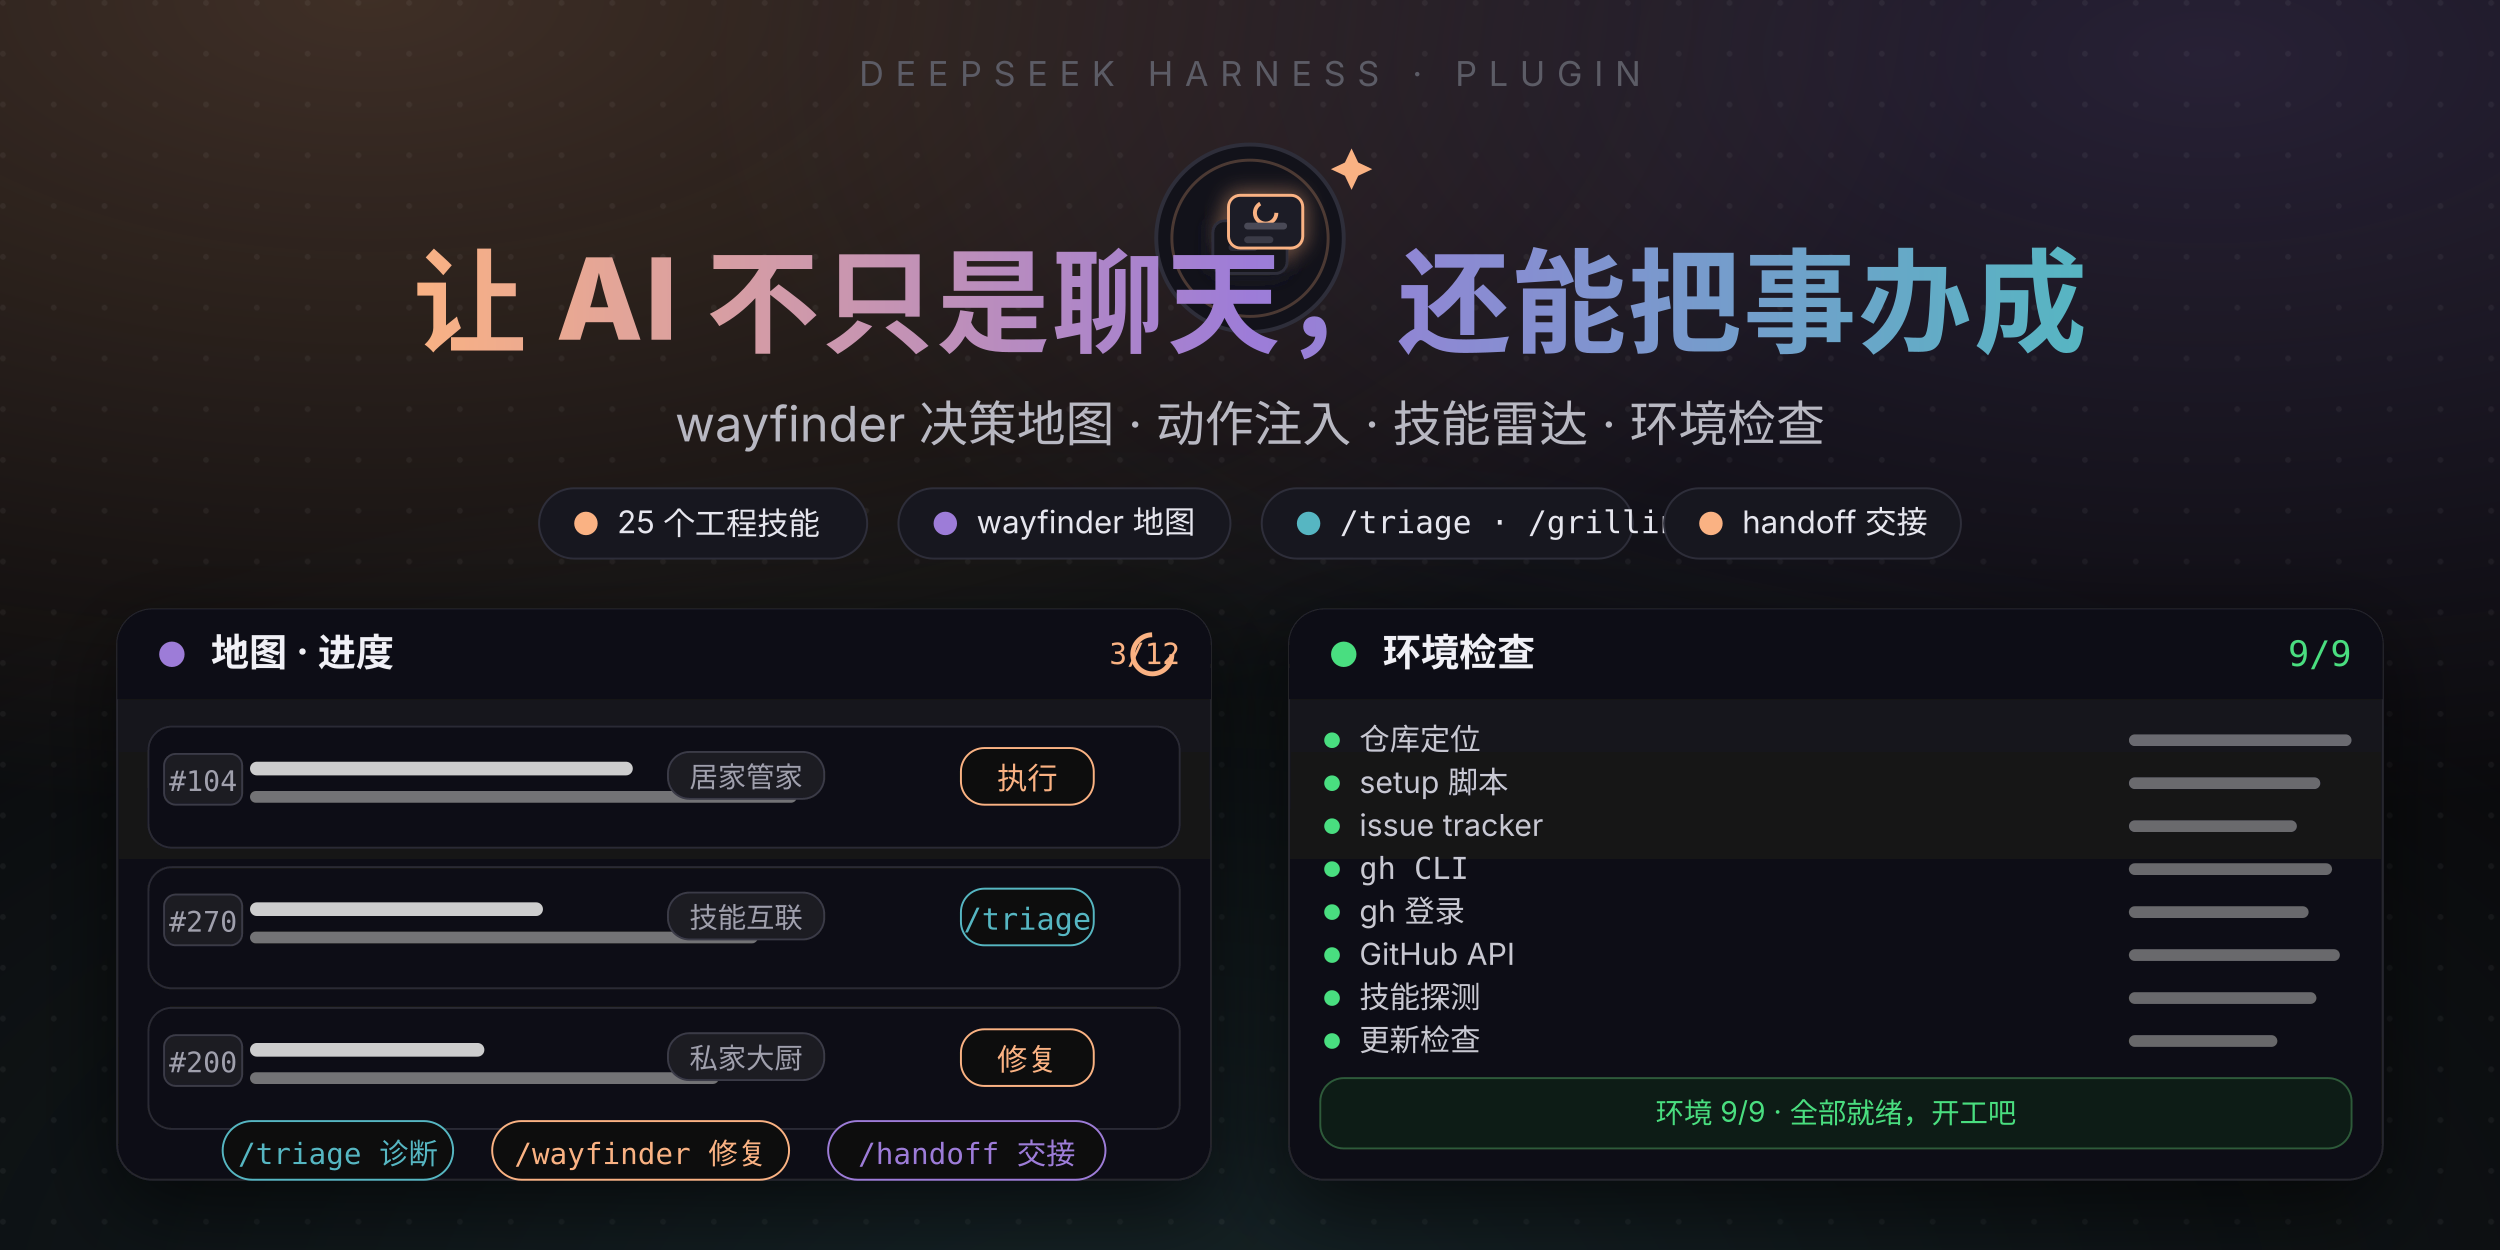
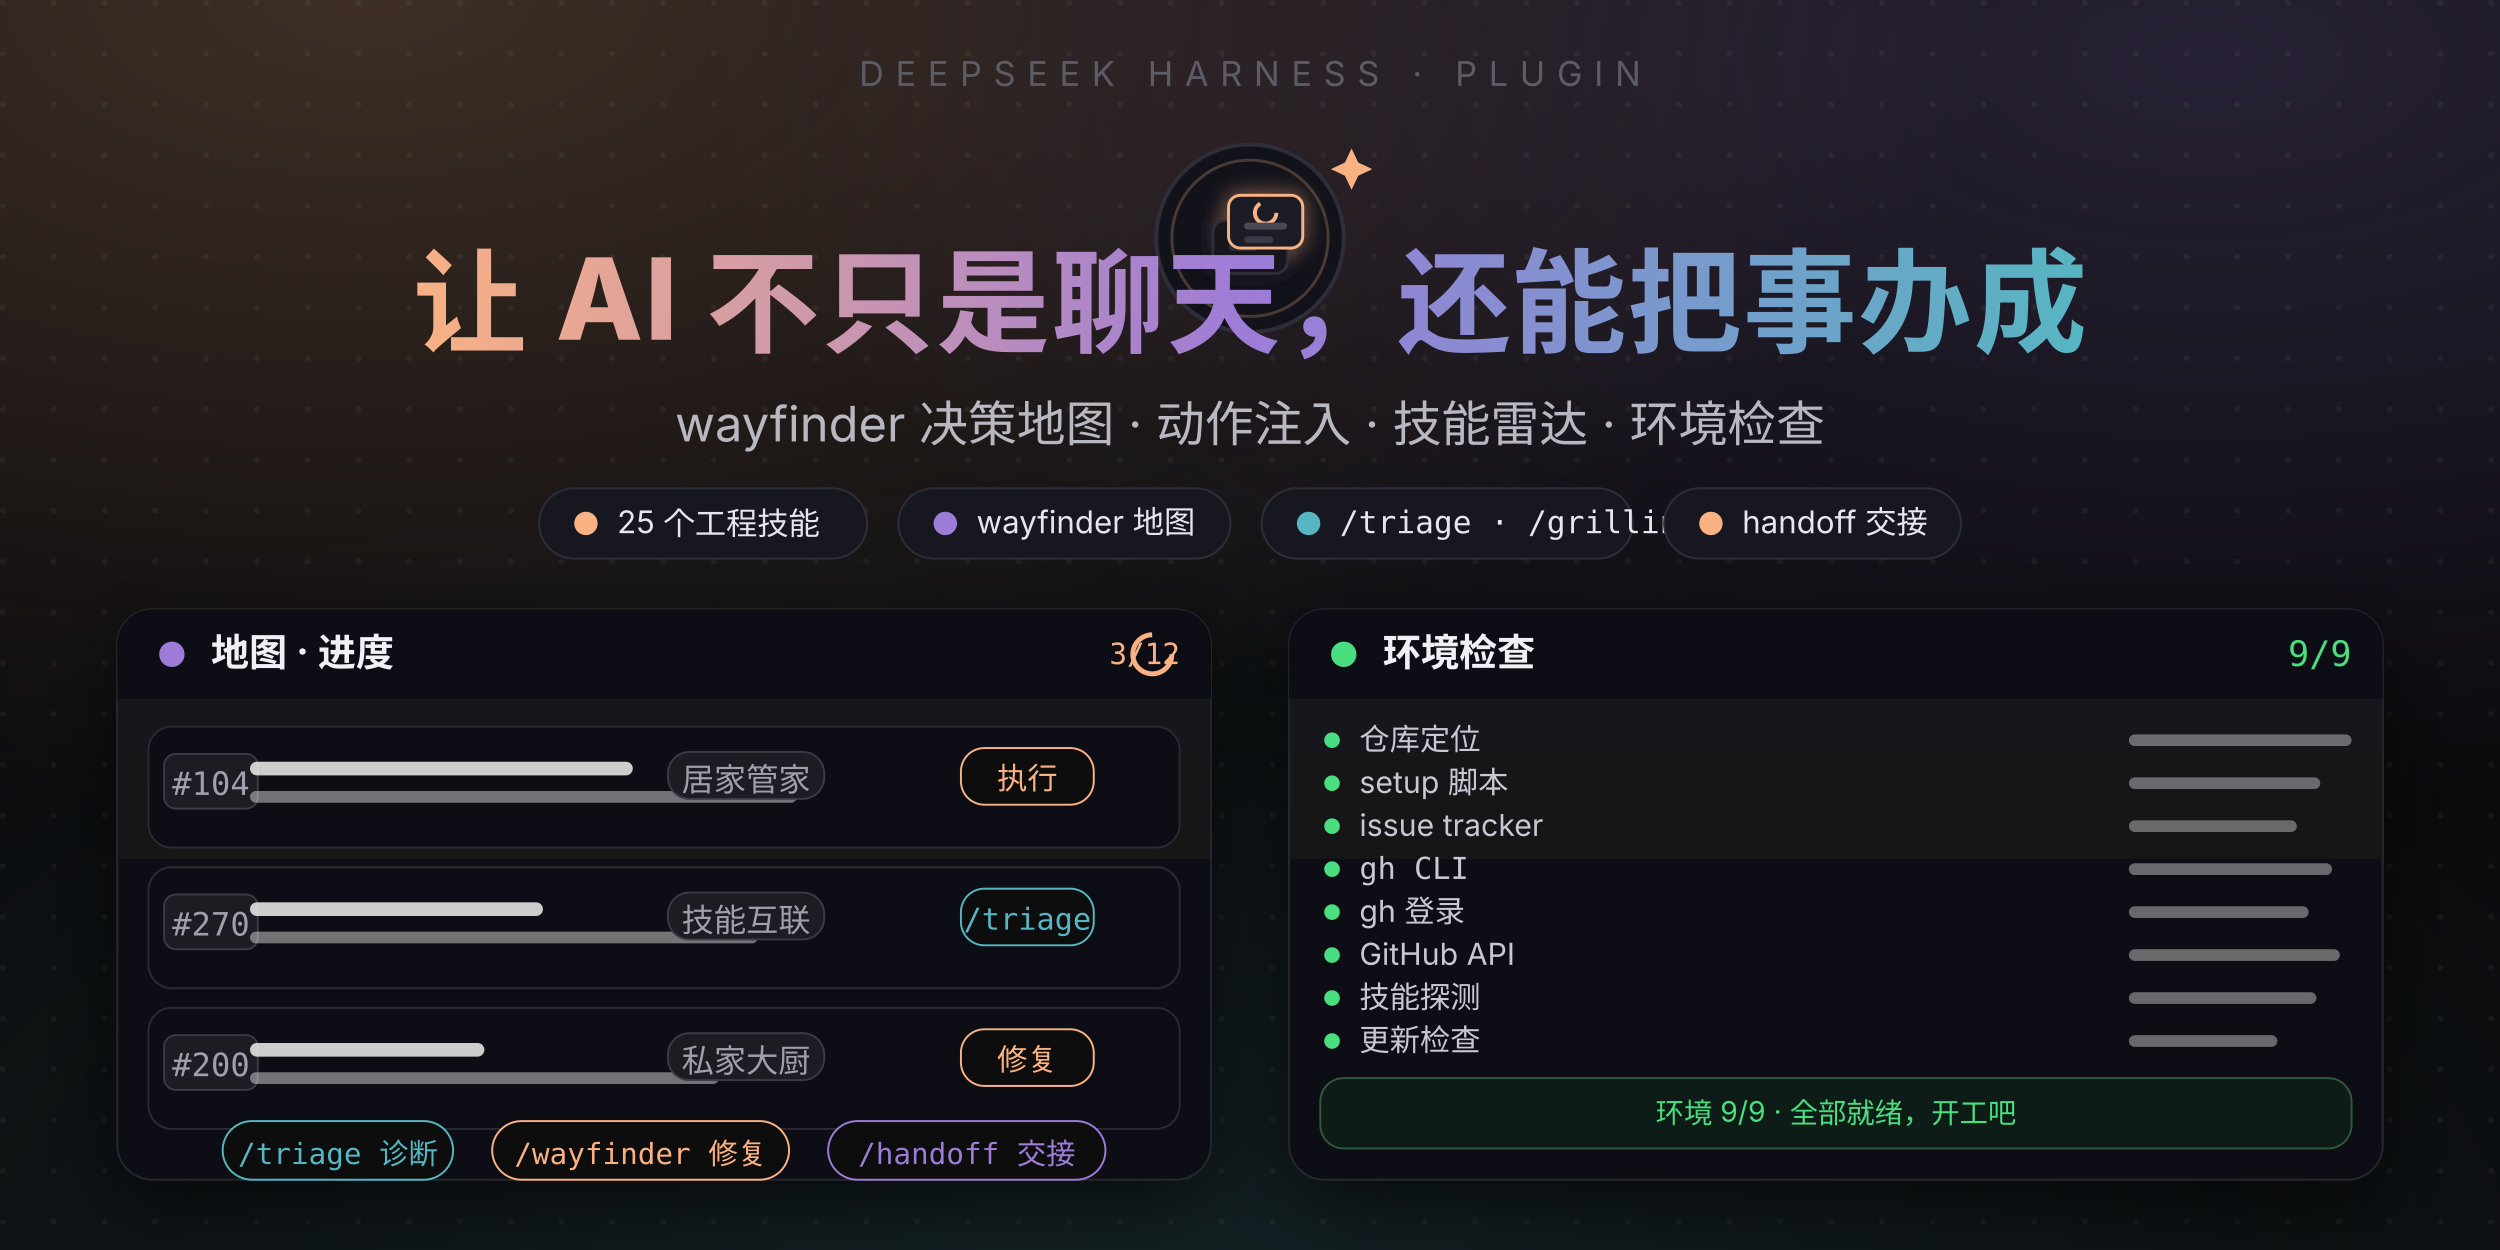
<svg xmlns="http://www.w3.org/2000/svg" width="1280" height="640" viewBox="0 0 1280 640">
  <defs>
    <radialGradient id="hO" cx="15%" cy="0%" r="65%">
      <stop offset="0%" stop-color="#FAB283" stop-opacity="0.22" />
      <stop offset="100%" stop-color="#FAB283" stop-opacity="0" />
    </radialGradient>
    <radialGradient id="hV" cx="88%" cy="5%" r="60%">
      <stop offset="0%" stop-color="#9D7CD8" stop-opacity="0.20" />
      <stop offset="100%" stop-color="#9D7CD8" stop-opacity="0" />
    </radialGradient>
    <radialGradient id="hT" cx="45%" cy="105%" r="70%">
      <stop offset="0%" stop-color="#56B6C2" stop-opacity="0.14" />
      <stop offset="100%" stop-color="#56B6C2" stop-opacity="0" />
    </radialGradient>
    <linearGradient id="tG" x1="0" y1="0" x2="1" y2="0">
      <stop offset="0%" stop-color="#FAB283" />
      <stop offset="50%" stop-color="#9D7CD8" />
      <stop offset="100%" stop-color="#56B6C2" />
    </linearGradient>
    <linearGradient id="cardG" x1="0" y1="0" x2="0" y2="1">
      <stop offset="0%" stop-color="#15151c" />
      <stop offset="100%" stop-color="#0d0d12" />
    </linearGradient>
    <filter id="glow" x="-30%" y="-30%" width="160%" height="160%">
      <feDropShadow dx="0" dy="14" stdDeviation="22" flood-color="#000" flood-opacity="0.6" />
    </filter>
    <filter id="logoGlow" x="-60%" y="-60%" width="220%" height="220%">
      <feGaussianBlur stdDeviation="5" result="b" />
      <feMerge>
        <feMergeNode in="b" />
        <feMergeNode in="SourceGraphic" />
      </feMerge>
    </filter>
    <pattern id="dots" width="26" height="26" patternUnits="userSpaceOnUse">
      <circle cx="1.5" cy="1.5" r="1.5" fill="#ffffff" opacity="0.05" />
    </pattern>
  </defs>
  <rect width="100%" height="100%" fill="#0a0a0c" />
  <rect width="100%" height="100%" fill="url(#hO)" />
  <rect width="100%" height="100%" fill="url(#hV)" />
  <rect width="100%" height="100%" fill="url(#hT)" />
  <rect width="100%" height="100%" fill="url(#dots)" />
  <text x="640" y="44" text-anchor="middle" font-family="-apple-system,Segoe UI,Microsoft YaHei,PingFang SC,sans-serif" font-size="17.5" letter-spacing="6" fill="#5c5c66">DEEPSEEK HARNESS · PLUGIN</text>
  <g transform="translate(572,54)">
    <circle cx="68" cy="68" r="48" fill="#12121a" stroke="#2e2e3a" stroke-width="2" />
    <circle cx="68" cy="68" r="40" fill="none" stroke="#FAB283" stroke-opacity="0.25" stroke-width="1.5" />
    <g filter="url(#logoGlow)">
      <rect x="49" y="59" width="38" height="27" rx="6" fill="#15151c" stroke="#2e2e3a" stroke-width="1.5" />
      <rect x="57" y="64" width="22" height="3.5" rx="1.75" fill="#3a3a46" />
      <rect x="57" y="71" width="15" height="3.5" rx="1.75" fill="#2a2a34" />
      <rect x="57" y="46" width="38" height="27" rx="6" fill="#1c1c26" stroke="#FAB283" stroke-width="1.5" />
      <circle cx="76" cy="55" r="5.5" fill="none" stroke="#FAB283" stroke-width="2" stroke-dasharray="23 12" />
      <rect x="65" y="60" width="22" height="3.5" rx="1.75" fill="#4a4a56" />
      <rect x="65" y="67" width="15" height="3.5" rx="1.75" fill="#3a3a46" />
    </g>
    <path d="M120 22l3.4 7.2 7.2 3.4-7.2 3.4-3.4 7.2-3.4-7.2-7.2-3.4 7.2-3.4z" fill="#FAB283" />
  </g>
  <text x="640" y="176" text-anchor="middle" font-family="-apple-system,Segoe UI,Microsoft YaHei,PingFang SC,sans-serif" font-size="58" font-weight="800" letter-spacing="1" fill="url(#tG)">让 AI 不只是聊天，还能把事办成</text>
  <text x="640" y="226" text-anchor="middle" font-family="-apple-system,Segoe UI,Microsoft YaHei,PingFang SC,sans-serif" font-size="25" fill="#b8b8c2">wayfinder 决策地图 · 动作注入 · 技能雷达 · 环境检查</text>
  <g>
    <rect x="276" y="250" width="168" height="36" rx="18" fill="#17171f" stroke="#2e2e3a" />
    <circle cx="300" cy="268" r="6" fill="#FAB283" />
    <text x="316" y="273" font-family="-apple-system,Segoe UI,Microsoft YaHei,PingFang SC,sans-serif" font-size="16" fill="#e6e6ee">25 个工程技能</text>
    <rect x="460" y="250" width="170" height="36" rx="18" fill="#17171f" stroke="#2e2e3a" />
    <circle cx="484" cy="268" r="6" fill="#9D7CD8" />
    <text x="500" y="273" font-family="-apple-system,Segoe UI,Microsoft YaHei,PingFang SC,sans-serif" font-size="16" fill="#e6e6ee">wayfinder 地图</text>
    <rect x="646" y="250" width="190" height="36" rx="18" fill="#17171f" stroke="#2e2e3a" />
    <circle cx="670" cy="268" r="6" fill="#56B6C2" />
-     <text x="686" y="273" font-family="ui-monospace,SFMono-Regular,Menlo,Consolas,monospace" font-size="16" fill="#e6e6ee">/triage · /grilling</text>
+     <text x="686" y="273" font-family="'JetBrains Mono',ui-monospace,SFMono-Regular,Menlo,Consolas,monospace" font-size="16" fill="#e6e6ee">/triage · /grilling</text>
    <rect x="852" y="250" width="152" height="36" rx="18" fill="#17171f" stroke="#2e2e3a" />
    <circle cx="876" cy="268" r="6" fill="#FAB283" />
    <text x="892" y="273" font-family="-apple-system,Segoe UI,Microsoft YaHei,PingFang SC,sans-serif" font-size="16" fill="#e6e6ee">handoff 交接</text>
  </g>
  <g filter="url(#glow)">
    <rect x="60" y="312" width="560" height="292" rx="18" fill="url(#cardG)" stroke="#26262f" />
    <rect x="60" y="312" width="560" height="46" rx="18" fill="#101016" />
    <rect x="60" y="342" width="560" height="16" fill="#101016" />
    <circle cx="88" cy="335" r="6.5" fill="#9D7CD8" />
    <text x="108" y="341" font-family="-apple-system,Segoe UI,Microsoft YaHei,PingFang SC,sans-serif" font-size="19.5" font-weight="700" fill="#f0f0f6">地图 · 进度</text>
    <circle cx="590" cy="335" r="10" fill="none" stroke="#FAB283" stroke-width="2.5" stroke-dasharray="47 16" />
-     <text x="568" y="340" font-family="ui-monospace,SFMono-Regular,Menlo,Consolas,monospace" font-size="15" fill="#FAB283">3/12</text>
+     <text x="568" y="340" font-family="'JetBrains Mono',ui-monospace,SFMono-Regular,Menlo,Consolas,monospace" font-size="15" fill="#FAB283">3/12</text>
    <rect x="76" y="372" width="528" height="62" rx="12" fill="#0e0e14" stroke="#2a2a34" />
-     <rect x="84" y="386" width="40" height="26" rx="6" fill="#1a1a24" stroke="#3a3a46" />
-     <text x="104" y="405" text-anchor="middle" font-family="ui-monospace,SFMono-Regular,Menlo,Consolas,monospace" font-size="14.5" fill="#a0a0ac">#104</text>
+     <rect x="84" y="386" width="48" height="28" rx="6" fill="#1a1a24" stroke="#3a3a46" />
+     <text x="108" y="407" text-anchor="middle" font-family="'JetBrains Mono',ui-monospace,SFMono-Regular,Menlo,Consolas,monospace" font-size="16.5" fill="#a0a0ac">#104</text>
    <rect x="128" y="390" width="196" height="7" rx="3.5" fill="#EEEEEE" opacity="0.85" />
    <rect x="128" y="405" width="280" height="6" rx="3" fill="#EEEEEE" opacity="0.45" />
    <rect x="342" y="385" width="80" height="24" rx="11" fill="#1a1a24" stroke="#3a3a46" />
-     <text x="382" y="403" text-anchor="middle" font-family="-apple-system,Segoe UI,Microsoft YaHei,PingFang SC,sans-serif" font-size="14.5" fill="#a0a0ac">居家管家</text>
+     <text x="382" y="405" text-anchor="middle" font-family="-apple-system,Segoe UI,Microsoft YaHei,PingFang SC,sans-serif" font-size="16.5" fill="#a0a0ac">居家管家</text>
    <rect x="492" y="383" width="68" height="29" rx="12" fill="#0A0A0A" stroke="#FAB283" />
    <text x="526" y="404" text-anchor="middle" font-family="-apple-system,Segoe UI,Microsoft YaHei,PingFang SC,sans-serif" font-size="15.5" fill="#FAB283">执行</text>
    <rect x="76" y="444" width="528" height="62" rx="12" fill="#0e0e14" stroke="#2a2a34" />
-     <rect x="84" y="458" width="40" height="26" rx="6" fill="#1a1a24" stroke="#3a3a46" />
-     <text x="104" y="477" text-anchor="middle" font-family="ui-monospace,SFMono-Regular,Menlo,Consolas,monospace" font-size="14.5" fill="#a0a0ac">#270</text>
+     <rect x="84" y="458" width="48" height="28" rx="6" fill="#1a1a24" stroke="#3a3a46" />
+     <text x="108" y="479" text-anchor="middle" font-family="'JetBrains Mono',ui-monospace,SFMono-Regular,Menlo,Consolas,monospace" font-size="16.5" fill="#a0a0ac">#270</text>
    <rect x="128" y="462" width="150" height="7" rx="3.5" fill="#EEEEEE" opacity="0.85" />
    <rect x="128" y="477" width="260" height="6" rx="3" fill="#EEEEEE" opacity="0.45" />
    <rect x="342" y="457" width="80" height="24" rx="11" fill="#1a1a24" stroke="#3a3a46" />
-     <text x="382" y="475" text-anchor="middle" font-family="-apple-system,Segoe UI,Microsoft YaHei,PingFang SC,sans-serif" font-size="14.5" fill="#a0a0ac">技能互联</text>
+     <text x="382" y="477" text-anchor="middle" font-family="-apple-system,Segoe UI,Microsoft YaHei,PingFang SC,sans-serif" font-size="16.5" fill="#a0a0ac">技能互联</text>
    <rect x="492" y="455" width="68" height="29" rx="12" fill="#0A0A0A" stroke="#56B6C2" />
-     <text x="526" y="476" text-anchor="middle" font-family="ui-monospace,SFMono-Regular,Menlo,Consolas,monospace" font-size="15.5" fill="#56B6C2">/triage</text>
+     <text x="526" y="476" text-anchor="middle" font-family="'JetBrains Mono',ui-monospace,SFMono-Regular,Menlo,Consolas,monospace" font-size="15.5" fill="#56B6C2">/triage</text>
    <rect x="76" y="516" width="528" height="62" rx="12" fill="#0e0e14" stroke="#2a2a34" />
-     <rect x="84" y="530" width="40" height="26" rx="6" fill="#1a1a24" stroke="#3a3a46" />
-     <text x="104" y="549" text-anchor="middle" font-family="ui-monospace,SFMono-Regular,Menlo,Consolas,monospace" font-size="14.5" fill="#a0a0ac">#200</text>
+     <rect x="84" y="530" width="48" height="28" rx="6" fill="#1a1a24" stroke="#3a3a46" />
+     <text x="108" y="551" text-anchor="middle" font-family="'JetBrains Mono',ui-monospace,SFMono-Regular,Menlo,Consolas,monospace" font-size="16.5" fill="#a0a0ac">#200</text>
    <rect x="128" y="534" width="120" height="7" rx="3.5" fill="#EEEEEE" opacity="0.85" />
    <rect x="128" y="549" width="240" height="6" rx="3" fill="#EEEEEE" opacity="0.45" />
    <rect x="342" y="529" width="80" height="24" rx="11" fill="#1a1a24" stroke="#3a3a46" />
-     <text x="382" y="547" text-anchor="middle" font-family="-apple-system,Segoe UI,Microsoft YaHei,PingFang SC,sans-serif" font-size="14.5" fill="#a0a0ac">私家大厨</text>
+     <text x="382" y="549" text-anchor="middle" font-family="-apple-system,Segoe UI,Microsoft YaHei,PingFang SC,sans-serif" font-size="16.5" fill="#a0a0ac">私家大厨</text>
    <rect x="492" y="527" width="68" height="29" rx="12" fill="#0A0A0A" stroke="#FAB283" />
    <text x="526" y="548" text-anchor="middle" font-family="-apple-system,Segoe UI,Microsoft YaHei,PingFang SC,sans-serif" font-size="15.5" fill="#FAB283">修复</text>
    <rect x="114" y="574" width="118" height="30" rx="15" fill="#0A0A0A" stroke="#56B6C2" />
-     <text x="173" y="596" text-anchor="middle" font-family="ui-monospace,SFMono-Regular,Menlo,Consolas,monospace" font-size="15" fill="#56B6C2">/triage 诊断</text>
+     <text x="173" y="596" text-anchor="middle" font-family="'JetBrains Mono',ui-monospace,SFMono-Regular,Menlo,Consolas,monospace" font-size="15" fill="#56B6C2">/triage 诊断</text>
    <rect x="252" y="574" width="152" height="30" rx="15" fill="#0A0A0A" stroke="#FAB283" />
-     <text x="328" y="596" text-anchor="middle" font-family="ui-monospace,SFMono-Regular,Menlo,Consolas,monospace" font-size="15" fill="#FAB283">/wayfinder 修复</text>
+     <text x="328" y="596" text-anchor="middle" font-family="'JetBrains Mono',ui-monospace,SFMono-Regular,Menlo,Consolas,monospace" font-size="15" fill="#FAB283">/wayfinder 修复</text>
    <rect x="424" y="574" width="142" height="30" rx="15" fill="#0A0A0A" stroke="#9D7CD8" />
-     <text x="495" y="596" text-anchor="middle" font-family="ui-monospace,SFMono-Regular,Menlo,Consolas,monospace" font-size="15" fill="#9D7CD8">/handoff 交接</text>
+     <text x="495" y="596" text-anchor="middle" font-family="'JetBrains Mono',ui-monospace,SFMono-Regular,Menlo,Consolas,monospace" font-size="15" fill="#9D7CD8">/handoff 交接</text>
  </g>
  <g filter="url(#glow)">
    <rect x="660" y="312" width="560" height="292" rx="18" fill="url(#cardG)" stroke="#26262f" />
    <rect x="660" y="312" width="560" height="46" rx="18" fill="#101016" />
    <rect x="660" y="342" width="560" height="16" fill="#101016" />
    <circle cx="688" cy="335" r="6.5" fill="#4ADE80" />
    <text x="708" y="341" font-family="-apple-system,Segoe UI,Microsoft YaHei,PingFang SC,sans-serif" font-size="19.5" font-weight="700" fill="#f0f0f6">环境检查</text>
-     <text x="1204" y="341" text-anchor="end" font-family="ui-monospace,SFMono-Regular,Menlo,Consolas,monospace" font-size="18" fill="#4ADE80">9/9</text>
+     <text x="1204" y="341" text-anchor="end" font-family="'JetBrains Mono',ui-monospace,SFMono-Regular,Menlo,Consolas,monospace" font-size="18" fill="#4ADE80">9/9</text>
    <circle cx="682" cy="379" r="4" fill="#4ADE80" />
    <text x="696" y="384" font-family="-apple-system,Segoe UI,Microsoft YaHei,PingFang SC,sans-serif" font-size="15.5" fill="#c8c8d2">仓库定位</text>
    <rect x="1090" y="376" width="114" height="6" rx="3" fill="#EEEEEE" opacity="0.4" />
    <circle cx="682" cy="401" r="4" fill="#4ADE80" />
    <text x="696" y="406" font-family="-apple-system,Segoe UI,Microsoft YaHei,PingFang SC,sans-serif" font-size="15.5" fill="#c8c8d2">setup 脚本</text>
    <rect x="1090" y="398" width="98" height="6" rx="3" fill="#EEEEEE" opacity="0.4" />
    <circle cx="682" cy="423" r="4" fill="#4ADE80" />
    <text x="696" y="428" font-family="-apple-system,Segoe UI,Microsoft YaHei,PingFang SC,sans-serif" font-size="15.5" fill="#c8c8d2">issue tracker</text>
    <rect x="1090" y="420" width="86" height="6" rx="3" fill="#EEEEEE" opacity="0.4" />
    <circle cx="682" cy="445" r="4" fill="#4ADE80" />
-     <text x="696" y="450" font-family="ui-monospace,SFMono-Regular,Menlo,Consolas,monospace" font-size="15.5" fill="#c8c8d2">gh CLI</text>
+     <text x="696" y="450" font-family="'JetBrains Mono',ui-monospace,SFMono-Regular,Menlo,Consolas,monospace" font-size="15.5" fill="#c8c8d2">gh CLI</text>
    <rect x="1090" y="442" width="104" height="6" rx="3" fill="#EEEEEE" opacity="0.4" />
    <circle cx="682" cy="467" r="4" fill="#4ADE80" />
    <text x="696" y="472" font-family="-apple-system,Segoe UI,Microsoft YaHei,PingFang SC,sans-serif" font-size="15.5" fill="#c8c8d2">gh 登录</text>
    <rect x="1090" y="464" width="92" height="6" rx="3" fill="#EEEEEE" opacity="0.4" />
    <circle cx="682" cy="489" r="4" fill="#4ADE80" />
    <text x="696" y="494" font-family="-apple-system,Segoe UI,Microsoft YaHei,PingFang SC,sans-serif" font-size="15.5" fill="#c8c8d2">GitHub API</text>
    <rect x="1090" y="486" width="108" height="6" rx="3" fill="#EEEEEE" opacity="0.4" />
    <circle cx="682" cy="511" r="4" fill="#4ADE80" />
    <text x="696" y="516" font-family="-apple-system,Segoe UI,Microsoft YaHei,PingFang SC,sans-serif" font-size="15.5" fill="#c8c8d2">技能探测</text>
    <rect x="1090" y="508" width="96" height="6" rx="3" fill="#EEEEEE" opacity="0.4" />
    <circle cx="682" cy="533" r="4" fill="#4ADE80" />
    <text x="696" y="538" font-family="-apple-system,Segoe UI,Microsoft YaHei,PingFang SC,sans-serif" font-size="15.5" fill="#c8c8d2">更新检查</text>
    <rect x="1090" y="530" width="76" height="6" rx="3" fill="#EEEEEE" opacity="0.4" />
    <rect x="676" y="552" width="528" height="36" rx="12" fill="#0d1a12" stroke="#2d5a3a" />
    <text x="940" y="575" text-anchor="middle" font-family="-apple-system,Segoe UI,Microsoft YaHei,PingFang SC,sans-serif" font-size="14.5" fill="#4ADE80">环境 9/9 · 全部就绪，开工吧</text>
  </g>
</svg>
